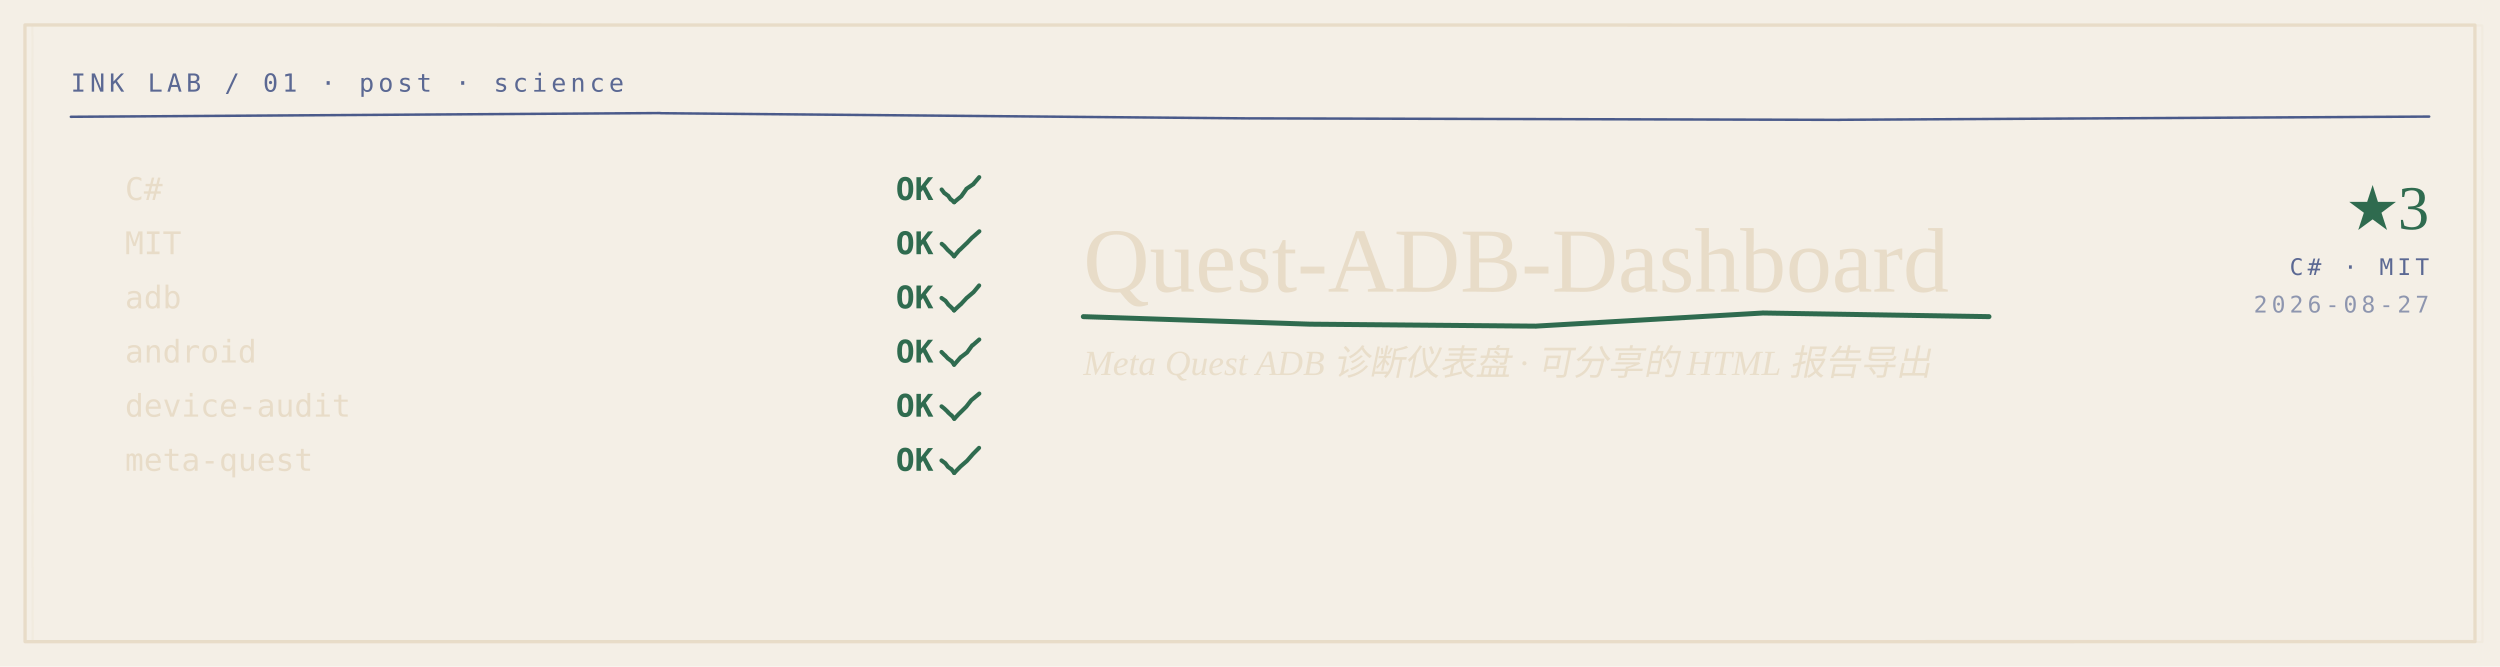
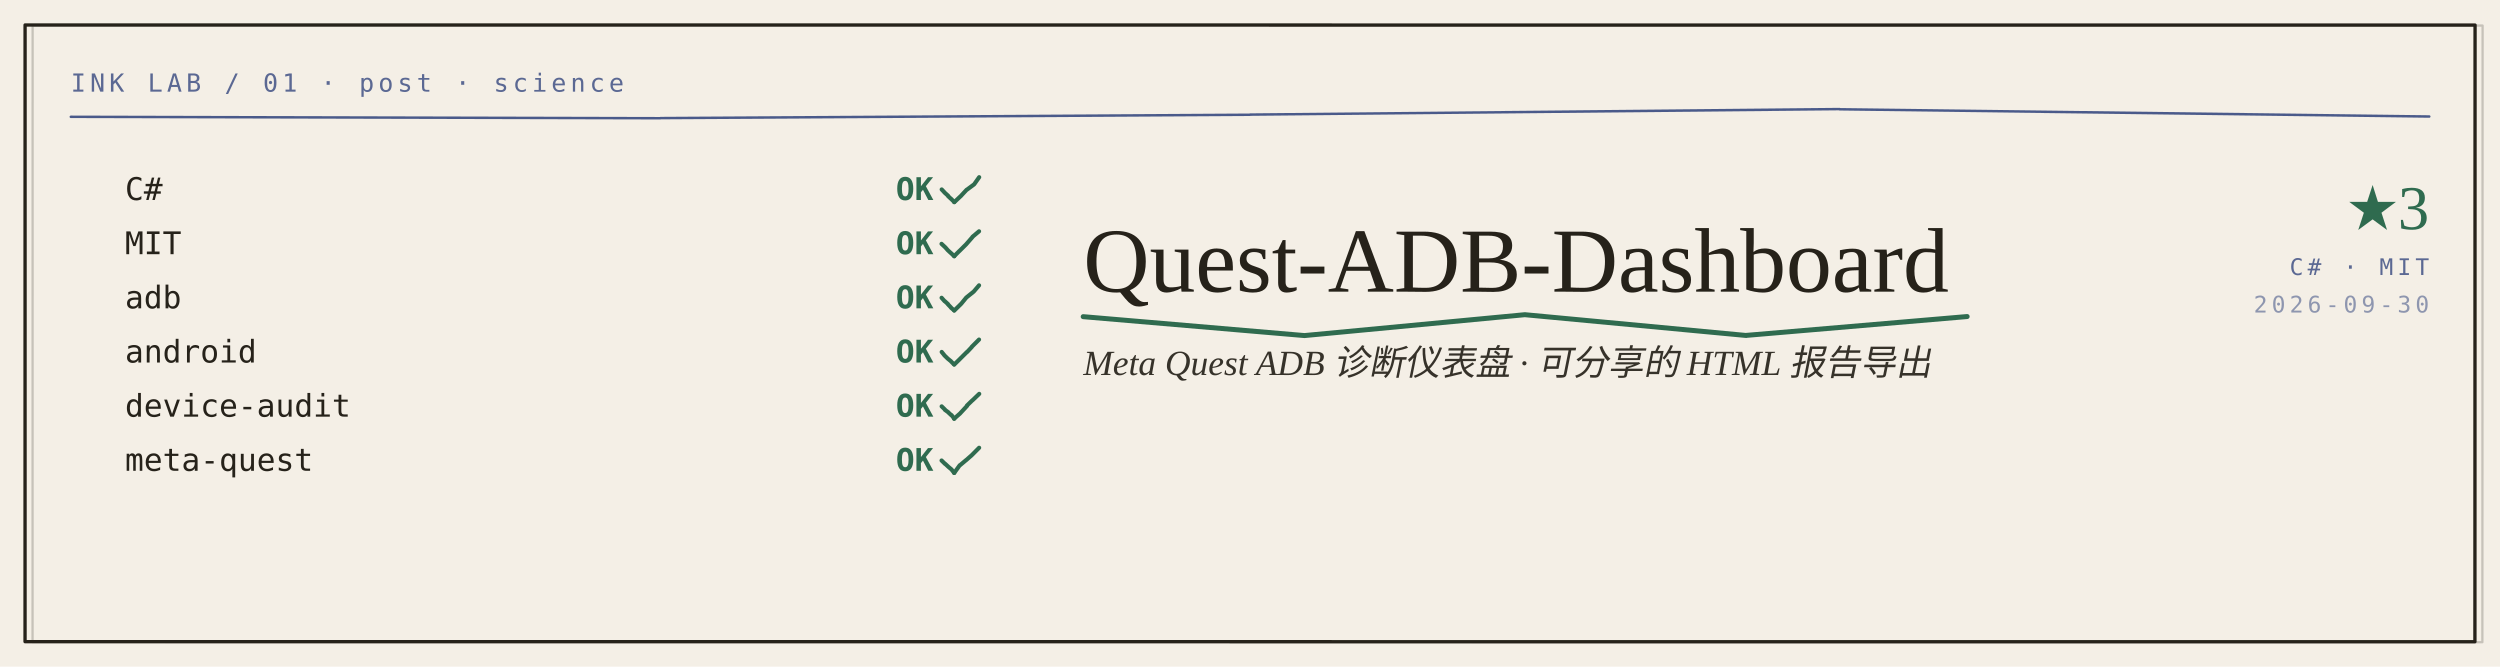
<svg xmlns="http://www.w3.org/2000/svg" width="1200" height="320" viewBox="0 0 1200 320" role="img" aria-label="Quest-ADB-Dashboard — Meta Quest ADB 诊断仪表盘 · 可分享的 HTML 报告导出" font-family="Georgia,'Iowan Old Style','Times New Roman',Times,serif">
  <rect width="1200" height="320" fill="#F4EFE6" />
-   <text x="34" y="44" font-size="12" font-family="ui-monospace,'Cascadia Mono',Consolas,'SF Mono',monospace" font-weight="400" fill="#4a5a8a" text-anchor="start" letter-spacing="2.0" opacity="0.9">INK LAB / 01 · post · science</text>
-   <path d="M34.01 56.06 L316.93 54.27 L317.04 54.34 L599.93 56.83 L599.94 56.81 L883.02 57.53 L883.04 57.5 L1166.01 55.96" fill="none" stroke="#4a5a8a" stroke-width="1.2" stroke-linecap="round" stroke-linejoin="round" opacity="1.0" />
-   <text x="60" y="96" font-size="15" font-family="ui-monospace,'Cascadia Mono',Consolas,'SF Mono',monospace" font-weight="400" fill="#e8dcc8" text-anchor="start">C#</text>
-   <text x="430" y="96" font-size="15" font-family="ui-monospace,'Cascadia Mono',Consolas,'SF Mono',monospace" font-weight="700" fill="#2f6b4f" text-anchor="start">OK</text>
-   <path d="M452.0 90.98 L453.3 92.71 L453.35 92.67 L455.07 93.98 L455.1 93.95 L456.34 95.75 L456.46 95.69 L458.02 97.07" fill="none" stroke="#2f6b4f" stroke-width="2.0" stroke-linecap="round" stroke-linejoin="round" opacity="1.0" />
-   <path d="M458.0 97.04 L461.48 94.16 L461.46 94.15 L463.82 90.81 L463.83 90.68 L467.29 88.33 L467.21 88.34 L470.02 85.05" fill="none" stroke="#2f6b4f" stroke-width="2.0" stroke-linecap="round" stroke-linejoin="round" opacity="1.0" />
-   <text x="60" y="122" font-size="15" font-family="ui-monospace,'Cascadia Mono',Consolas,'SF Mono',monospace" font-weight="400" fill="#e8dcc8" text-anchor="start">MIT</text>
-   <text x="430" y="122" font-size="15" font-family="ui-monospace,'Cascadia Mono',Consolas,'SF Mono',monospace" font-weight="700" fill="#2f6b4f" text-anchor="start">OK</text>
-   <path d="M452.04 117.05 L453.45 118.27 L453.48 118.36 L455.0 120.09 L454.97 120.02 L456.21 121.19 L456.28 121.19 L457.98 123.01" fill="none" stroke="#2f6b4f" stroke-width="2.0" stroke-linecap="round" stroke-linejoin="round" opacity="1.0" />
-   <path d="M457.96 123.01 L460.54 119.97 L460.61 120.01 L463.97 116.77 L463.95 116.84 L466.66 113.97 L466.71 113.99 L470.07 111.04" fill="none" stroke="#2f6b4f" stroke-width="2.0" stroke-linecap="round" stroke-linejoin="round" opacity="1.0" />
-   <text x="60" y="148" font-size="15" font-family="ui-monospace,'Cascadia Mono',Consolas,'SF Mono',monospace" font-weight="400" fill="#e8dcc8" text-anchor="start">adb</text>
-   <text x="430" y="148" font-size="15" font-family="ui-monospace,'Cascadia Mono',Consolas,'SF Mono',monospace" font-weight="700" fill="#2f6b4f" text-anchor="start">OK</text>
-   <path d="M451.95 143.05 L453.72 144.31 L453.78 144.32 L455.11 146.05 L455.1 146.13 L456.83 147.73 L456.78 147.73 L458.0 148.96" fill="none" stroke="#2f6b4f" stroke-width="2.0" stroke-linecap="round" stroke-linejoin="round" opacity="1.0" />
-   <path d="M457.95 149.02 L461.09 146.08 L461.1 146.16 L464.09 142.92 L464.13 142.93 L467.34 140.2 L467.24 140.31 L469.98 137.03" fill="none" stroke="#2f6b4f" stroke-width="2.0" stroke-linecap="round" stroke-linejoin="round" opacity="1.0" />
-   <text x="60" y="174" font-size="15" font-family="ui-monospace,'Cascadia Mono',Consolas,'SF Mono',monospace" font-weight="400" fill="#e8dcc8" text-anchor="start">android</text>
-   <text x="430" y="174" font-size="15" font-family="ui-monospace,'Cascadia Mono',Consolas,'SF Mono',monospace" font-weight="700" fill="#2f6b4f" text-anchor="start">OK</text>
-   <path d="M451.93 168.96 L453.5 170.54 L453.54 170.49 L455.05 172.13 L455.11 172.11 L456.69 173.35 L456.72 173.29 L457.95 175.01" fill="none" stroke="#2f6b4f" stroke-width="2.0" stroke-linecap="round" stroke-linejoin="round" opacity="1.0" />
-   <path d="M457.99 175.07 L461.15 171.43 L461.14 171.5 L464.18 169.19 L464.2 169.17 L466.7 165.72 L466.81 165.8 L470.03 162.98" fill="none" stroke="#2f6b4f" stroke-width="2.0" stroke-linecap="round" stroke-linejoin="round" opacity="1.0" />
-   <text x="60" y="200" font-size="15" font-family="ui-monospace,'Cascadia Mono',Consolas,'SF Mono',monospace" font-weight="400" fill="#e8dcc8" text-anchor="start">device-audit</text>
-   <text x="430" y="200" font-size="15" font-family="ui-monospace,'Cascadia Mono',Consolas,'SF Mono',monospace" font-weight="700" fill="#2f6b4f" text-anchor="start">OK</text>
-   <path d="M451.95 195.06 L453.31 196.15 L453.32 196.16 L455.12 197.89 L455.03 197.91 L456.73 199.45 L456.75 199.34 L458.05 200.97" fill="none" stroke="#2f6b4f" stroke-width="2.0" stroke-linecap="round" stroke-linejoin="round" opacity="1.0" />
-   <path d="M458.05 201.04 L460.5 198.44 L460.59 198.38 L463.72 195.29 L463.75 195.27 L466.24 192.08 L466.28 192.05 L470.05 188.94" fill="none" stroke="#2f6b4f" stroke-width="2.0" stroke-linecap="round" stroke-linejoin="round" opacity="1.0" />
-   <text x="60" y="226" font-size="15" font-family="ui-monospace,'Cascadia Mono',Consolas,'SF Mono',monospace" font-weight="400" fill="#e8dcc8" text-anchor="start">meta-quest</text>
-   <text x="430" y="226" font-size="15" font-family="ui-monospace,'Cascadia Mono',Consolas,'SF Mono',monospace" font-weight="700" fill="#2f6b4f" text-anchor="start">OK</text>
-   <path d="M451.93 221.03 L453.67 222.31 L453.72 222.32 L454.88 223.86 L454.9 223.98 L456.63 225.26 L456.6 225.15 L458.03 226.99" fill="none" stroke="#2f6b4f" stroke-width="2.0" stroke-linecap="round" stroke-linejoin="round" opacity="1.0" />
-   <path d="M458.0 227.03 L461.1 223.85 L461.04 223.91 L464.2 221.17 L464.22 221.13 L466.96 218.01 L466.9 218.06 L469.94 214.99" fill="none" stroke="#2f6b4f" stroke-width="2.0" stroke-linecap="round" stroke-linejoin="round" opacity="1.0" />
-   <text x="520" y="140" font-size="44" font-family="Georgia,'Iowan Old Style','Times New Roman',Times,serif" font-weight="400" fill="#e8dcc8" text-anchor="start">Quest-ADB-Dashboard</text>
-   <path d="M520.01 151.99 L628.73 155.6 L628.68 155.6 L737.42 156.55 L737.35 156.53 L846.1 150.25 L846.0 150.23 L954.7 151.99" fill="none" stroke="#2f6b4f" stroke-width="2.4" stroke-linecap="round" stroke-linejoin="round" opacity="1.0" />
-   <text x="520" y="180" font-size="17" font-family="Georgia,'Iowan Old Style','Times New Roman',Times,serif" font-weight="400" fill="#e8dcc8" text-anchor="start" font-style="italic" opacity="0.92">Meta Quest ADB 诊断仪表盘 · 可分享的 HTML 报告导出</text>
-   <text x="1166" y="110" font-size="30" font-family="Georgia,'Iowan Old Style','Times New Roman',Times,serif" font-weight="400" fill="#2f6b4f" text-anchor="end">★3</text>
-   <text x="1166" y="132" font-size="11" font-family="ui-monospace,'Cascadia Mono',Consolas,'SF Mono',monospace" font-weight="400" fill="#4a5a8a" text-anchor="end" letter-spacing="2.0" opacity="0.9">C# · MIT</text>
-   <text x="1166" y="150" font-size="11" font-family="ui-monospace,'Cascadia Mono',Consolas,'SF Mono',monospace" font-weight="400" fill="#4a5a8a" text-anchor="end" letter-spacing="2.0" opacity="0.6">2026-08-27</text>
-   <path d="M11.98 11.97 L1187.96 12.04 L1188.0 307.98 L12.04 308.0 Z" fill="none" stroke="#e8dcc8" stroke-width="1.6" stroke-linecap="round" stroke-linejoin="round" opacity="1.0" />
-   <path d="M13.96 10.95 L1189.93 11.06 L1190.0 306.97 L14.07 307.0 Z" transform="translate(1.6 1.2)" fill="none" stroke="#e8dcc8" stroke-width="1.1" stroke-linecap="round" stroke-linejoin="round" opacity="0.22" />
+   <text x="34" y="44" font-size="12" font-family="ui-monospace,'Cascadia Mono',Consolas,'SF Mono',monospace" font-weight="400" fill="#4A5A8A" text-anchor="start" letter-spacing="2.0" opacity="0.9">INK LAB / 01 · post · science</text>
+   <path d="M33.99 56.07 L316.99 56.75 L317.01 56.69 L599.99 55.08 L600.0 55.01 L883.01 52.36 L882.95 52.45 L1166.05 55.93" fill="none" stroke="#4A5A8A" stroke-width="1.2" stroke-linecap="round" stroke-linejoin="round" opacity="1.0" />
+   <text x="60" y="96" font-size="15" font-family="ui-monospace,'Cascadia Mono',Consolas,'SF Mono',monospace" font-weight="400" fill="#26221A" text-anchor="start">C#</text>
+   <text x="430" y="96" font-size="15" font-family="ui-monospace,'Cascadia Mono',Consolas,'SF Mono',monospace" font-weight="700" fill="#2F6B4F" text-anchor="start">OK</text>
+   <path d="M452.02 90.94 L453.36 92.36 L453.29 92.35 L455.09 93.97 L455.02 94.06 L456.33 95.32 L456.37 95.29 L458.04 96.96" fill="none" stroke="#2F6B4F" stroke-width="2.0" stroke-linecap="round" stroke-linejoin="round" opacity="1.0" />
+   <path d="M458.05 97.05 L461.48 93.82 L461.51 93.75 L464.01 91.06 L464.06 91.09 L467.55 88.51 L467.58 88.49 L470.0 85.06" fill="none" stroke="#2F6B4F" stroke-width="2.0" stroke-linecap="round" stroke-linejoin="round" opacity="1.0" />
+   <text x="60" y="122" font-size="15" font-family="ui-monospace,'Cascadia Mono',Consolas,'SF Mono',monospace" font-weight="400" fill="#26221A" text-anchor="start">MIT</text>
+   <text x="430" y="122" font-size="15" font-family="ui-monospace,'Cascadia Mono',Consolas,'SF Mono',monospace" font-weight="700" fill="#2F6B4F" text-anchor="start">OK</text>
+   <path d="M451.94 117.05 L453.79 118.78 L453.78 118.77 L455.01 120.17 L455.01 120.17 L456.46 121.5 L456.5 121.5 L458.04 123.01" fill="none" stroke="#2F6B4F" stroke-width="2.0" stroke-linecap="round" stroke-linejoin="round" opacity="1.0" />
+   <path d="M458.02 122.95 L460.5 120.47 L460.49 120.51 L463.77 117.25 L463.82 117.19 L466.88 113.68 L466.81 113.66 L469.94 111.03" fill="none" stroke="#2F6B4F" stroke-width="2.0" stroke-linecap="round" stroke-linejoin="round" opacity="1.0" />
+   <text x="60" y="148" font-size="15" font-family="ui-monospace,'Cascadia Mono',Consolas,'SF Mono',monospace" font-weight="400" fill="#26221A" text-anchor="start">adb</text>
+   <text x="430" y="148" font-size="15" font-family="ui-monospace,'Cascadia Mono',Consolas,'SF Mono',monospace" font-weight="700" fill="#2F6B4F" text-anchor="start">OK</text>
+   <path d="M451.97 142.94 L453.43 144.59 L453.45 144.52 L455.05 145.98 L454.94 146.0 L456.51 147.64 L456.46 147.68 L457.99 148.98" fill="none" stroke="#2F6B4F" stroke-width="2.0" stroke-linecap="round" stroke-linejoin="round" opacity="1.0" />
+   <path d="M458.05 149.07 L461.37 145.81 L461.38 145.8 L463.68 143.0 L463.74 142.89 L467.41 139.94 L467.39 139.95 L469.94 136.97" fill="none" stroke="#2F6B4F" stroke-width="2.0" stroke-linecap="round" stroke-linejoin="round" opacity="1.0" />
+   <text x="60" y="174" font-size="15" font-family="ui-monospace,'Cascadia Mono',Consolas,'SF Mono',monospace" font-weight="400" fill="#26221A" text-anchor="start">android</text>
+   <text x="430" y="174" font-size="15" font-family="ui-monospace,'Cascadia Mono',Consolas,'SF Mono',monospace" font-weight="700" fill="#2F6B4F" text-anchor="start">OK</text>
+   <path d="M452.02 168.94 L453.28 170.5 L453.25 170.51 L454.93 172.15 L454.93 172.15 L456.5 173.43 L456.51 173.5 L457.97 174.96" fill="none" stroke="#2F6B4F" stroke-width="2.0" stroke-linecap="round" stroke-linejoin="round" opacity="1.0" />
+   <path d="M458.06 174.96 L460.9 172.17 L460.96 172.1 L464.15 168.93 L464.22 168.95 L466.5 166.52 L466.45 166.47 L469.93 163.0" fill="none" stroke="#2F6B4F" stroke-width="2.0" stroke-linecap="round" stroke-linejoin="round" opacity="1.0" />
+   <text x="60" y="200" font-size="15" font-family="ui-monospace,'Cascadia Mono',Consolas,'SF Mono',monospace" font-weight="400" fill="#26221A" text-anchor="start">device-audit</text>
+   <text x="430" y="200" font-size="15" font-family="ui-monospace,'Cascadia Mono',Consolas,'SF Mono',monospace" font-weight="700" fill="#2F6B4F" text-anchor="start">OK</text>
+   <path d="M452.0 195.06 L453.6 196.62 L453.56 196.73 L455.14 197.85 L455.05 197.83 L456.64 199.31 L456.71 199.23 L458.06 200.96" fill="none" stroke="#2F6B4F" stroke-width="2.0" stroke-linecap="round" stroke-linejoin="round" opacity="1.0" />
+   <path d="M457.96 200.99 L460.88 198.42 L460.94 198.33 L464.23 194.78 L464.12 194.68 L466.65 192.23 L466.71 192.22 L470.02 189.06" fill="none" stroke="#2F6B4F" stroke-width="2.0" stroke-linecap="round" stroke-linejoin="round" opacity="1.0" />
+   <text x="60" y="226" font-size="15" font-family="ui-monospace,'Cascadia Mono',Consolas,'SF Mono',monospace" font-weight="400" fill="#26221A" text-anchor="start">meta-quest</text>
+   <text x="430" y="226" font-size="15" font-family="ui-monospace,'Cascadia Mono',Consolas,'SF Mono',monospace" font-weight="700" fill="#2F6B4F" text-anchor="start">OK</text>
+   <path d="M451.96 221.04 L453.65 222.7 L453.66 222.62 L455.2 224.05 L455.19 224.05 L456.8 225.4 L456.79 225.44 L458.01 226.99" fill="none" stroke="#2F6B4F" stroke-width="2.0" stroke-linecap="round" stroke-linejoin="round" opacity="1.0" />
+   <path d="M458.01 227.02 L460.67 223.33 L460.68 223.41 L463.76 220.82 L463.72 220.88 L466.39 218.54 L466.42 218.51 L469.98 214.93" fill="none" stroke="#2F6B4F" stroke-width="2.0" stroke-linecap="round" stroke-linejoin="round" opacity="1.0" />
+   <text x="520" y="140" font-size="44" font-family="Georgia,'Iowan Old Style','Times New Roman',Times,serif" font-weight="400" fill="#26221A" text-anchor="start">Quest-ADB-Dashboard</text>
+   <path d="M519.94 152.0 L626.0 161.06 L626.08 161.08 L732.06 151.04 L732.11 151.07 L838.19 161.03 L838.17 160.99 L944.22 151.94" fill="none" stroke="#2F6B4F" stroke-width="2.4" stroke-linecap="round" stroke-linejoin="round" opacity="1.0" />
+   <text x="520" y="180" font-size="17" font-family="Georgia,'Iowan Old Style','Times New Roman',Times,serif" font-weight="400" fill="#26221A" text-anchor="start" font-style="italic" opacity="0.92">Meta Quest ADB 诊断仪表盘 · 可分享的 HTML 报告导出</text>
+   <text x="1166" y="110" font-size="30" font-family="Georgia,'Iowan Old Style','Times New Roman',Times,serif" font-weight="400" fill="#2F6B4F" text-anchor="end">★3</text>
+   <text x="1166" y="132" font-size="11" font-family="ui-monospace,'Cascadia Mono',Consolas,'SF Mono',monospace" font-weight="400" fill="#4A5A8A" text-anchor="end" letter-spacing="2.0" opacity="0.9">C# · MIT</text>
+   <text x="1166" y="150" font-size="11" font-family="ui-monospace,'Cascadia Mono',Consolas,'SF Mono',monospace" font-weight="400" fill="#4A5A8A" text-anchor="end" letter-spacing="2.0" opacity="0.6">2026-09-30</text>
+   <path d="M12.04 11.99 L1188.03 12.04 L1187.96 308.03 L12.02 308.0 Z" fill="none" stroke="#26221A" stroke-width="1.6" stroke-linecap="round" stroke-linejoin="round" opacity="1.0" />
+   <path d="M14.06 10.99 L1190.05 11.07 L1189.94 307.06 L14.03 307.0 Z" transform="translate(1.6 1.2)" fill="none" stroke="#26221A" stroke-width="1.1" stroke-linecap="round" stroke-linejoin="round" opacity="0.22" />
</svg>
